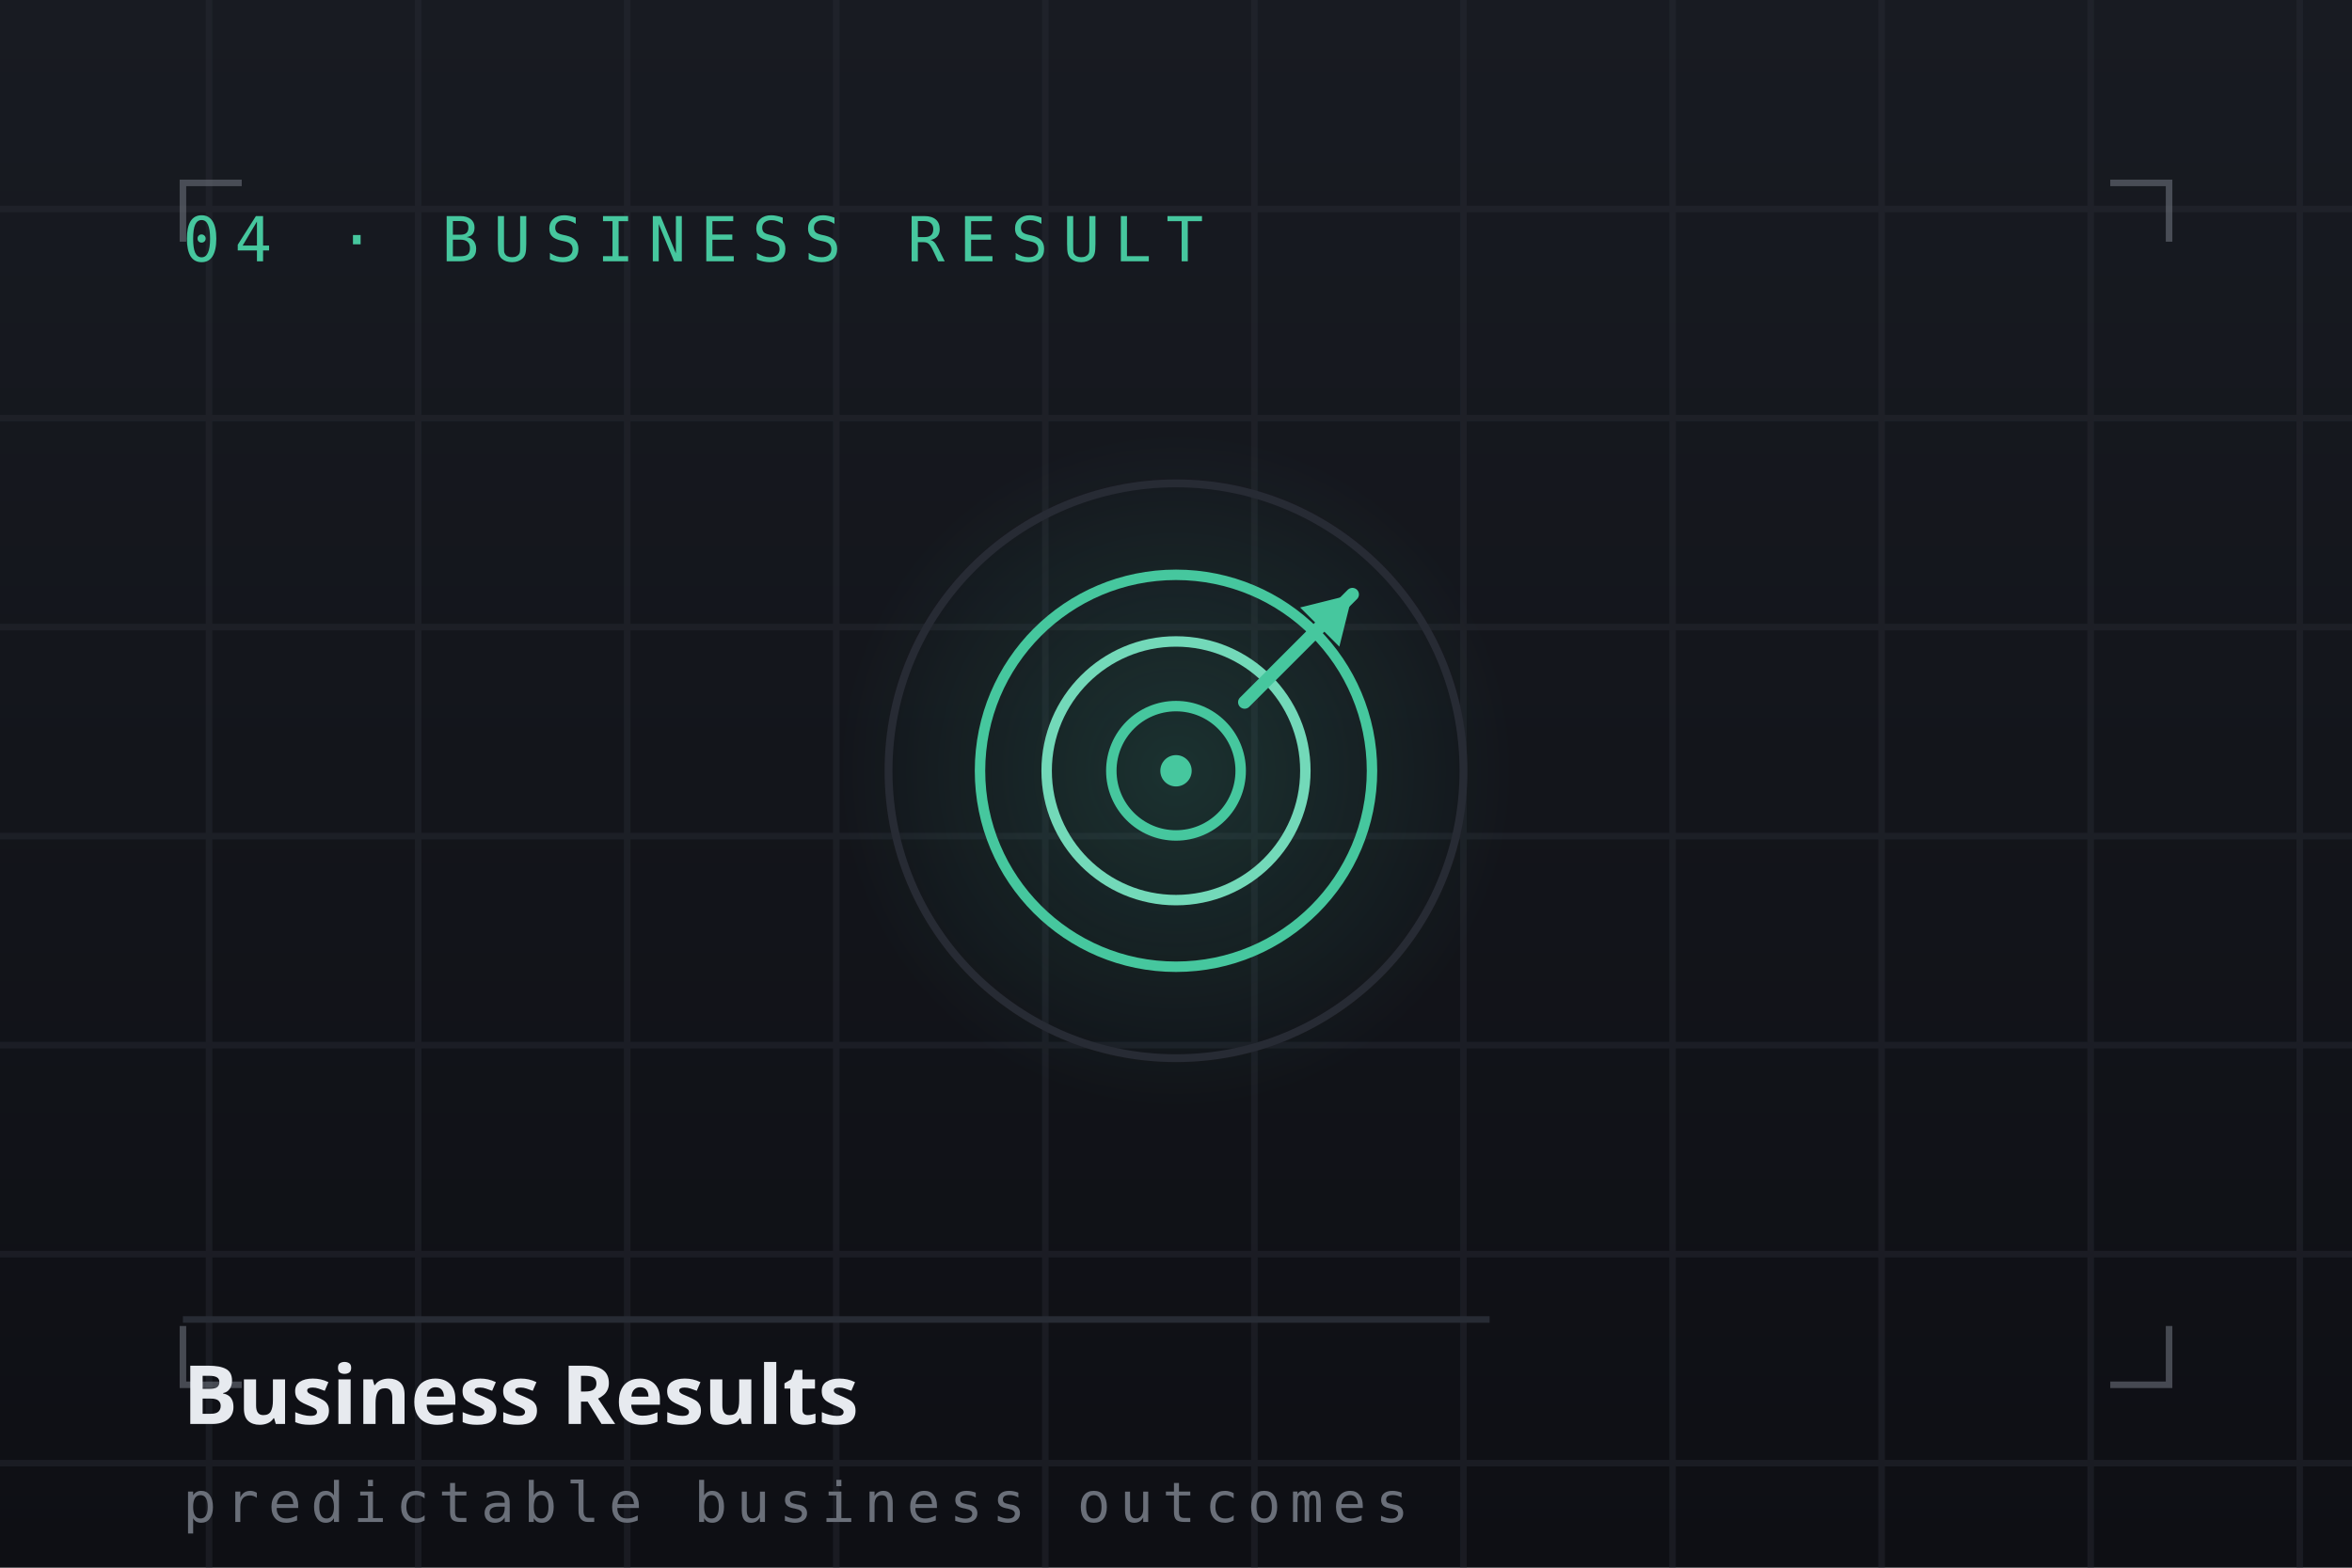
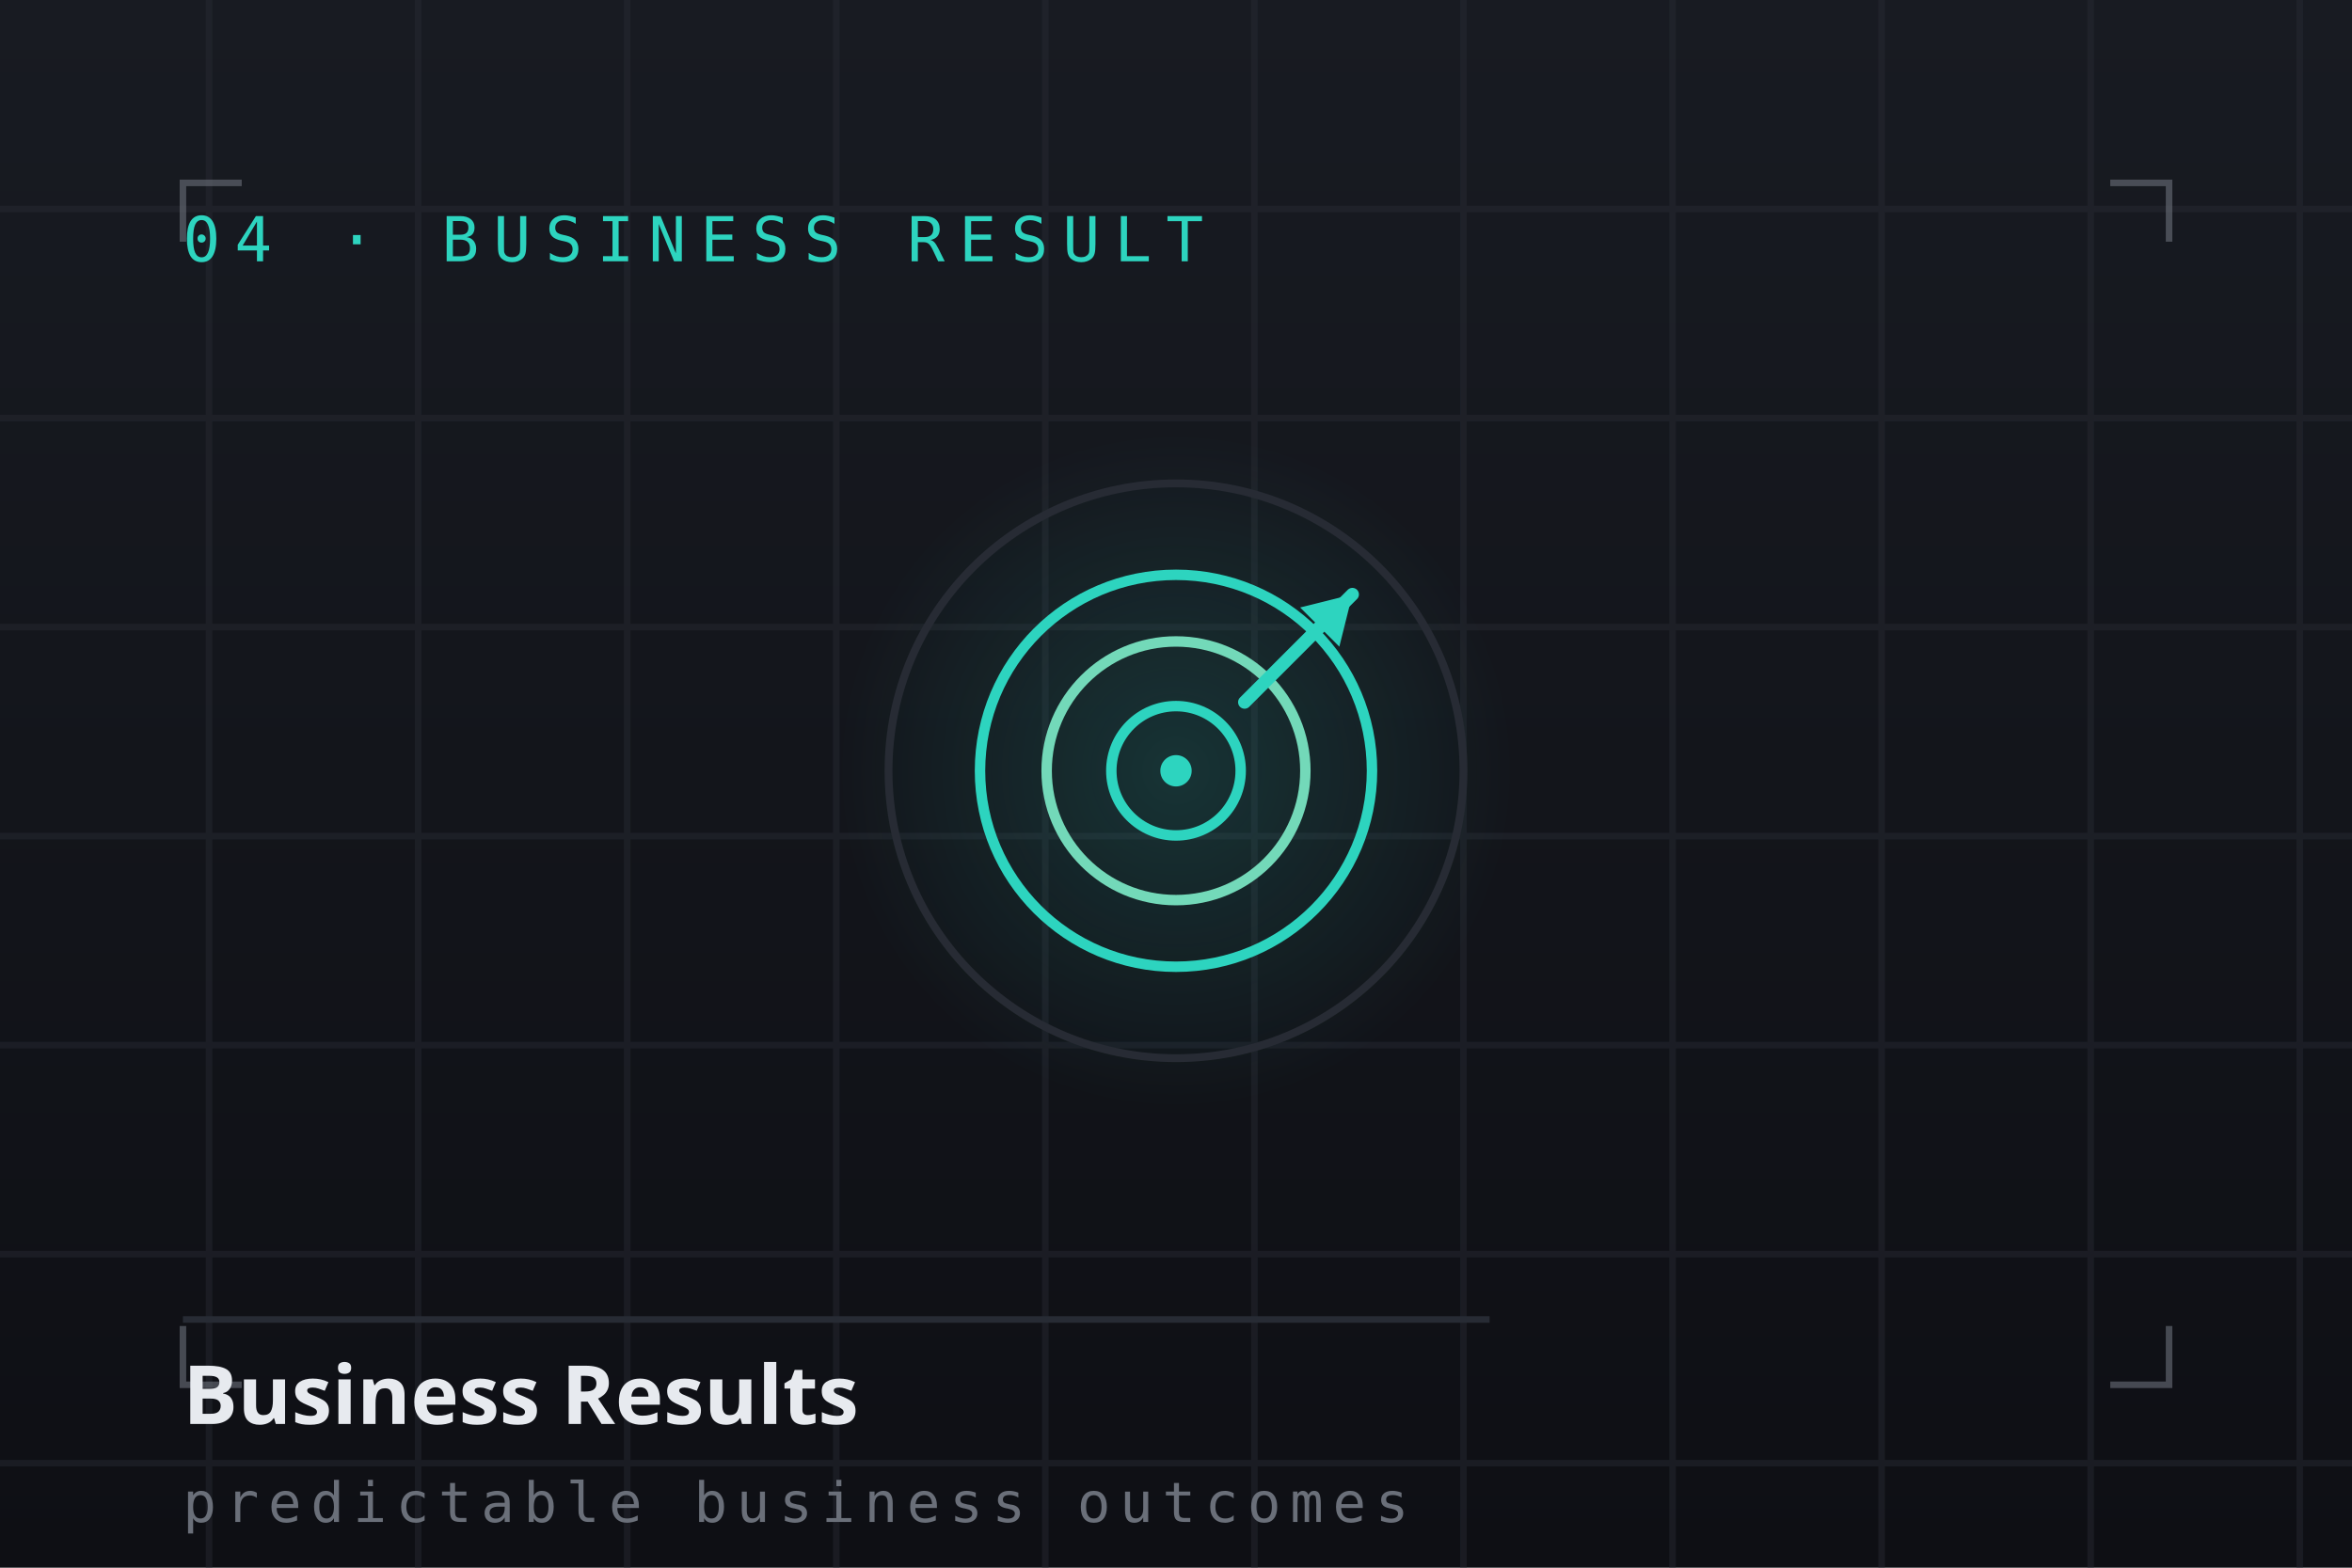
<svg xmlns="http://www.w3.org/2000/svg" viewBox="0 0 360 240" font-family="'Manrope','Segoe UI',system-ui,sans-serif">
  <defs>
    <linearGradient id="pg" x1="0" y1="0" x2="0" y2="1">
      <stop offset="0" stop-color="#181B22" />
      <stop offset="1" stop-color="#0E0F14" />
    </linearGradient>
    <linearGradient id="acc" x1="0" y1="0" x2="1" y2="1">
      <stop offset="0" stop-color="#73D9B9" />
-       <stop offset="1" stop-color="#46C79E" />
+       <stop offset="1" stop-color="#2dd4bf" />
    </linearGradient>
    <radialGradient id="halo" cx="0.5" cy="0.5" r="0.5">
-       <stop offset="0" stop-color="#46C79E" stop-opacity="0.16" />
-       <stop offset="1" stop-color="#46C79E" stop-opacity="0" />
+       <stop offset="0" stop-color="#2dd4bf" stop-opacity="0.16" />
+       <stop offset="1" stop-color="#2dd4bf" stop-opacity="0" />
    </radialGradient>
    <filter id="sh" x="-30%" y="-30%" width="160%" height="160%">
      <feGaussianBlur in="SourceAlpha" stdDeviation="5" />
      <feOffset dy="7" />
      <feComponentTransfer>
        <feFuncA type="linear" slope="0.10" />
      </feComponentTransfer>
      <feMerge>
        <feMergeNode />
        <feMergeNode in="SourceGraphic" />
      </feMerge>
    </filter>
  </defs>
  <rect width="360" height="240" fill="url(#pg)" />
  <g stroke="#272B34" stroke-width="1" opacity="0.45">
    <line x1="32" y1="0" x2="32" y2="240" />
    <line x1="64" y1="0" x2="64" y2="240" />
    <line x1="96" y1="0" x2="96" y2="240" />
    <line x1="128" y1="0" x2="128" y2="240" />
    <line x1="160" y1="0" x2="160" y2="240" />
    <line x1="192" y1="0" x2="192" y2="240" />
    <line x1="224" y1="0" x2="224" y2="240" />
    <line x1="256" y1="0" x2="256" y2="240" />
    <line x1="288" y1="0" x2="288" y2="240" />
    <line x1="320" y1="0" x2="320" y2="240" />
    <line x1="352" y1="0" x2="352" y2="240" />
    <line x1="0" y1="32" x2="360" y2="32" />
    <line x1="0" y1="64" x2="360" y2="64" />
    <line x1="0" y1="96" x2="360" y2="96" />
    <line x1="0" y1="128" x2="360" y2="128" />
    <line x1="0" y1="160" x2="360" y2="160" />
    <line x1="0" y1="192" x2="360" y2="192" />
    <line x1="0" y1="224" x2="360" y2="224" />
  </g>
  <g stroke="#6A6F79" stroke-width="1" opacity="0.6" fill="none">
    <path d="M28 37 V28 H37" />
    <path d="M323 28 H332 V37" />
    <path d="M28 203 V212 H37" />
    <path d="M332 203 V212 H323" />
  </g>
-   <text x="28" y="40" font-family="'JetBrains Mono','SFMono-Regular',ui-monospace,monospace" font-size="9.5" letter-spacing="2.2" fill="#46C79E">04 · BUSINESS RESULT</text>
+   <text x="28" y="40" font-family="'JetBrains Mono','SFMono-Regular',ui-monospace,monospace" font-size="9.5" letter-spacing="2.2" fill="#2dd4bf">04 · BUSINESS RESULT</text>
  <circle cx="180" cy="118" r="52" fill="url(#halo)" />
  <circle cx="180" cy="118" r="44" fill="none" stroke="#272B34" stroke-width="1.2" />
-   <circle cx="180" cy="118" r="30.0" fill="none" stroke="#46C79E" stroke-width="1.6" />
+   <circle cx="180" cy="118" r="30.0" fill="none" stroke="#2dd4bf" stroke-width="1.6" />
  <circle cx="180" cy="118" r="19.8" fill="none" stroke="#73D9B9" stroke-width="1.6" />
-   <circle cx="180" cy="118" r="9.9" fill="none" stroke="#46C79E" stroke-width="1.6" />
-   <circle cx="180" cy="118" r="2.4" fill="#46C79E" />
-   <path d="M207.0 91.0 l-16.5 16.5" stroke="#46C79E" stroke-width="2" stroke-linecap="round" />
-   <path d="M207.0 91.0 l-2 8 l-6 -6 z" fill="#46C79E" />
+   <circle cx="180" cy="118" r="9.9" fill="none" stroke="#2dd4bf" stroke-width="1.6" />
+   <circle cx="180" cy="118" r="2.4" fill="#2dd4bf" />
+   <path d="M207.0 91.0 l-16.5 16.5" stroke="#2dd4bf" stroke-width="2" stroke-linecap="round" />
+   <path d="M207.0 91.0 l-2 8 l-6 -6 z" fill="#2dd4bf" />
  <line x1="28" y1="202" x2="228" y2="202" stroke="#272B34" stroke-width="1" />
  <text x="28" y="218" font-family="'Manrope','Segoe UI',system-ui,sans-serif" font-size="12.5" font-weight="600" fill="#E7EAEF">Business Results</text>
  <text x="28" y="233" font-family="'JetBrains Mono','SFMono-Regular',ui-monospace,monospace" font-size="8.5" letter-spacing="1.4" fill="#6A6F79">predictable business outcomes</text>
</svg>
